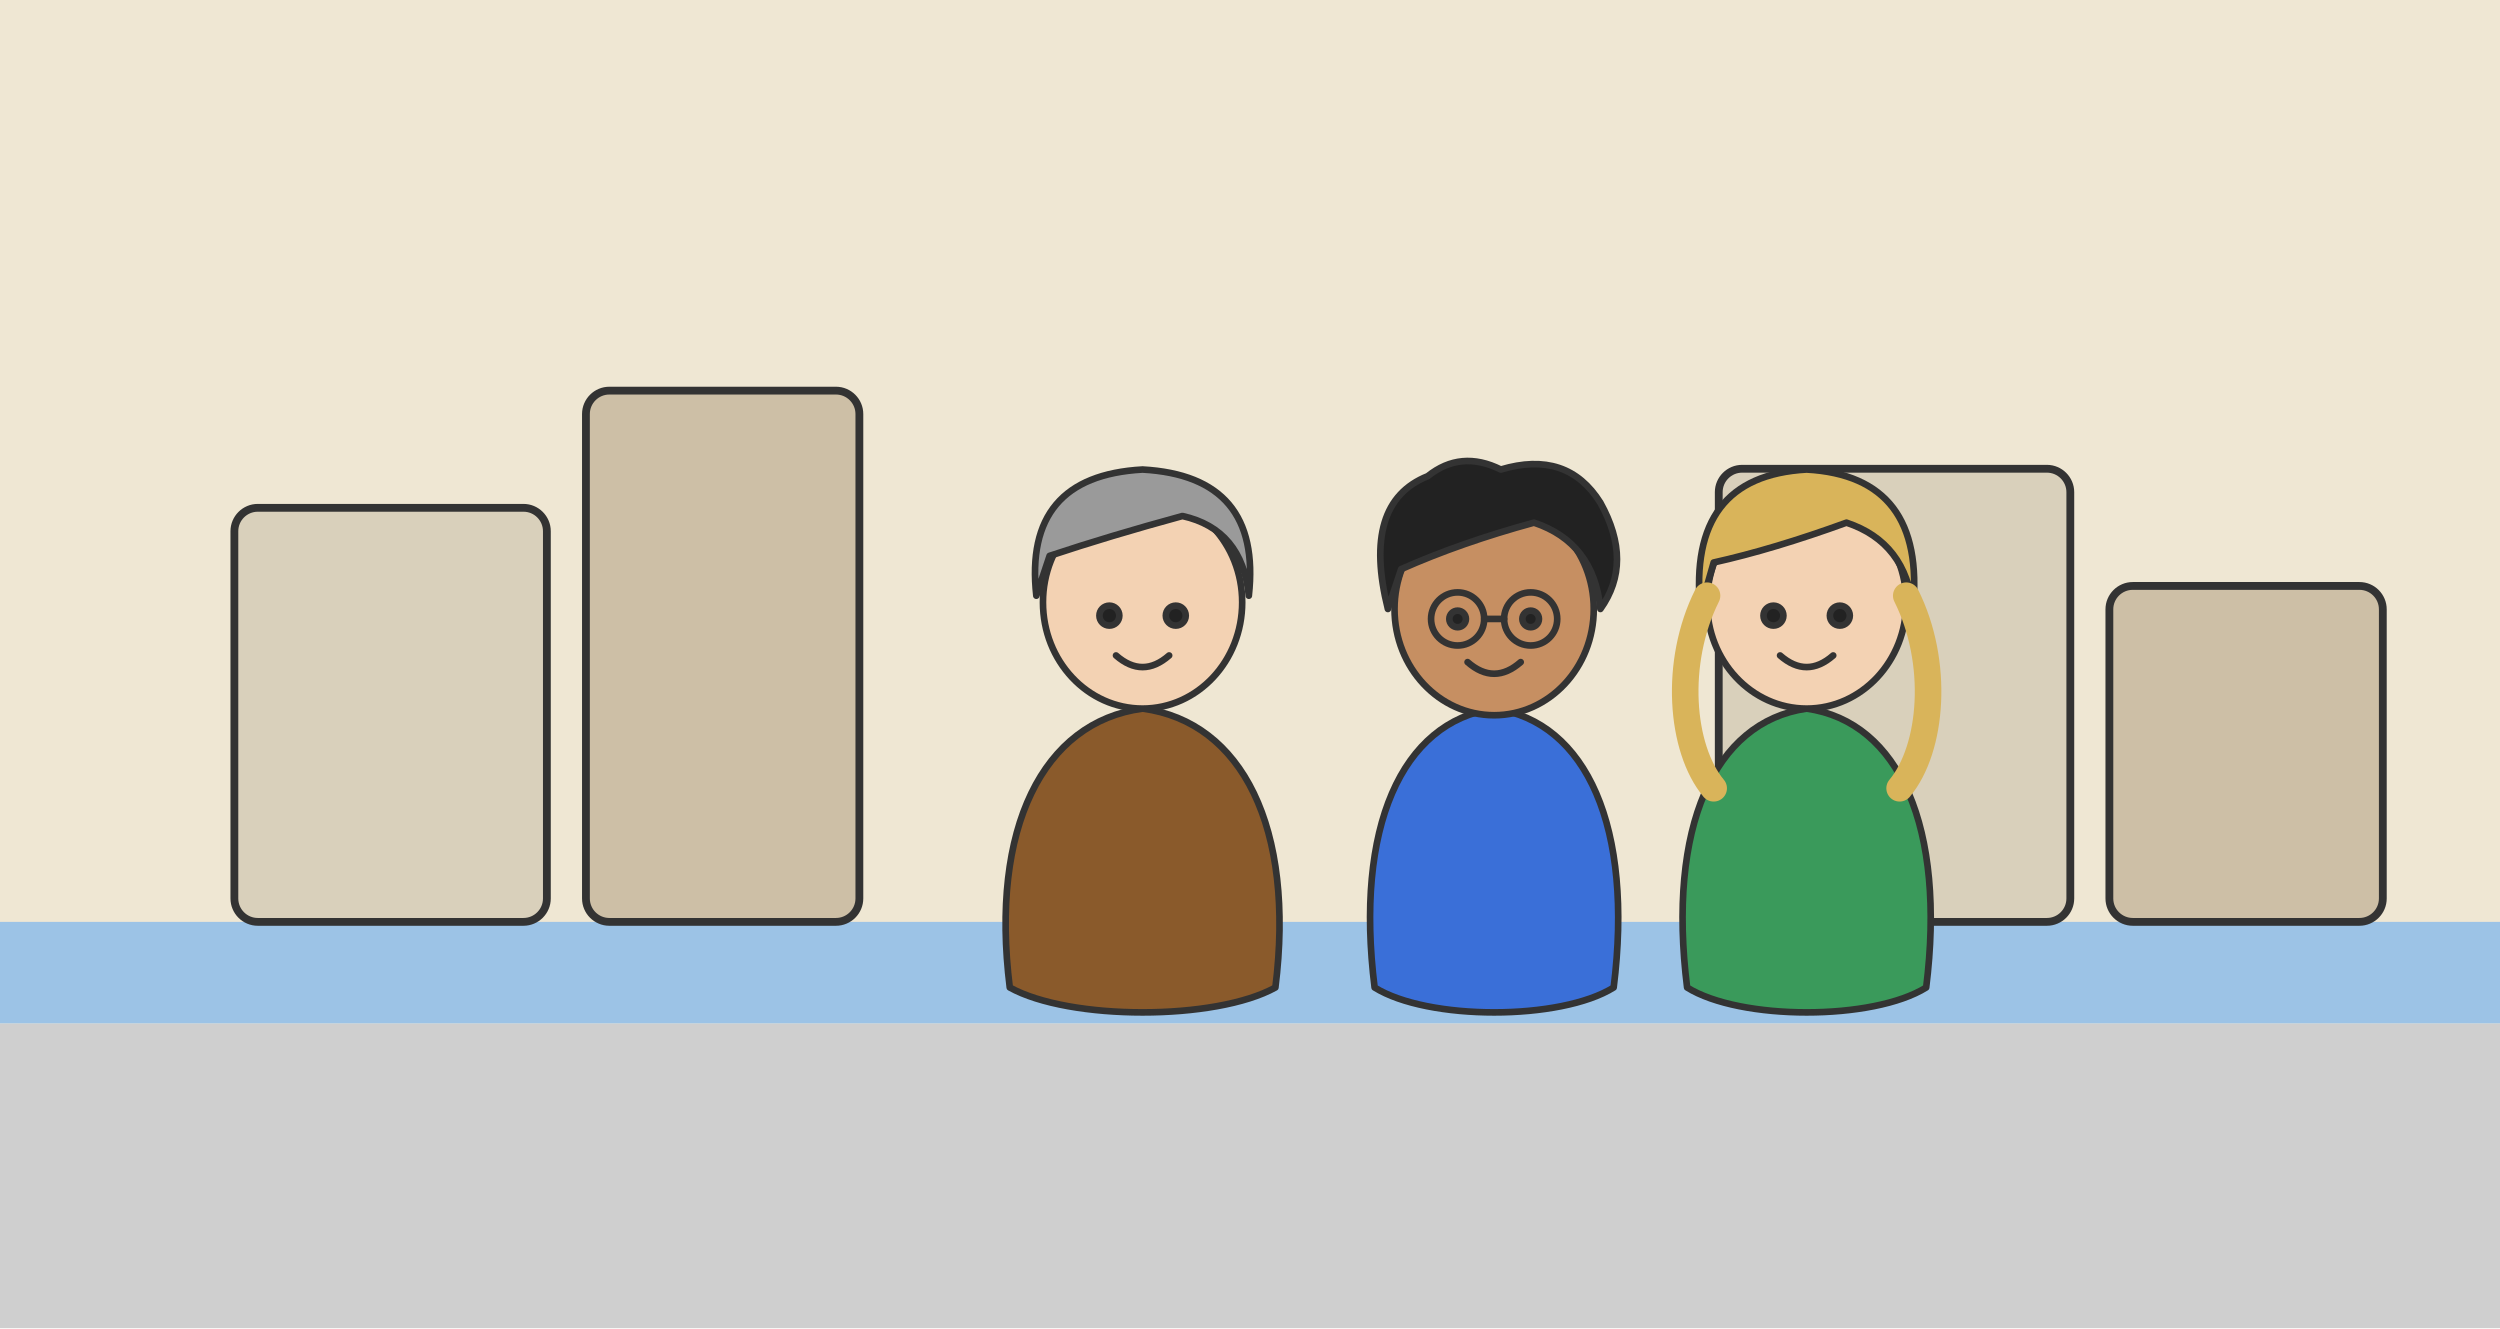
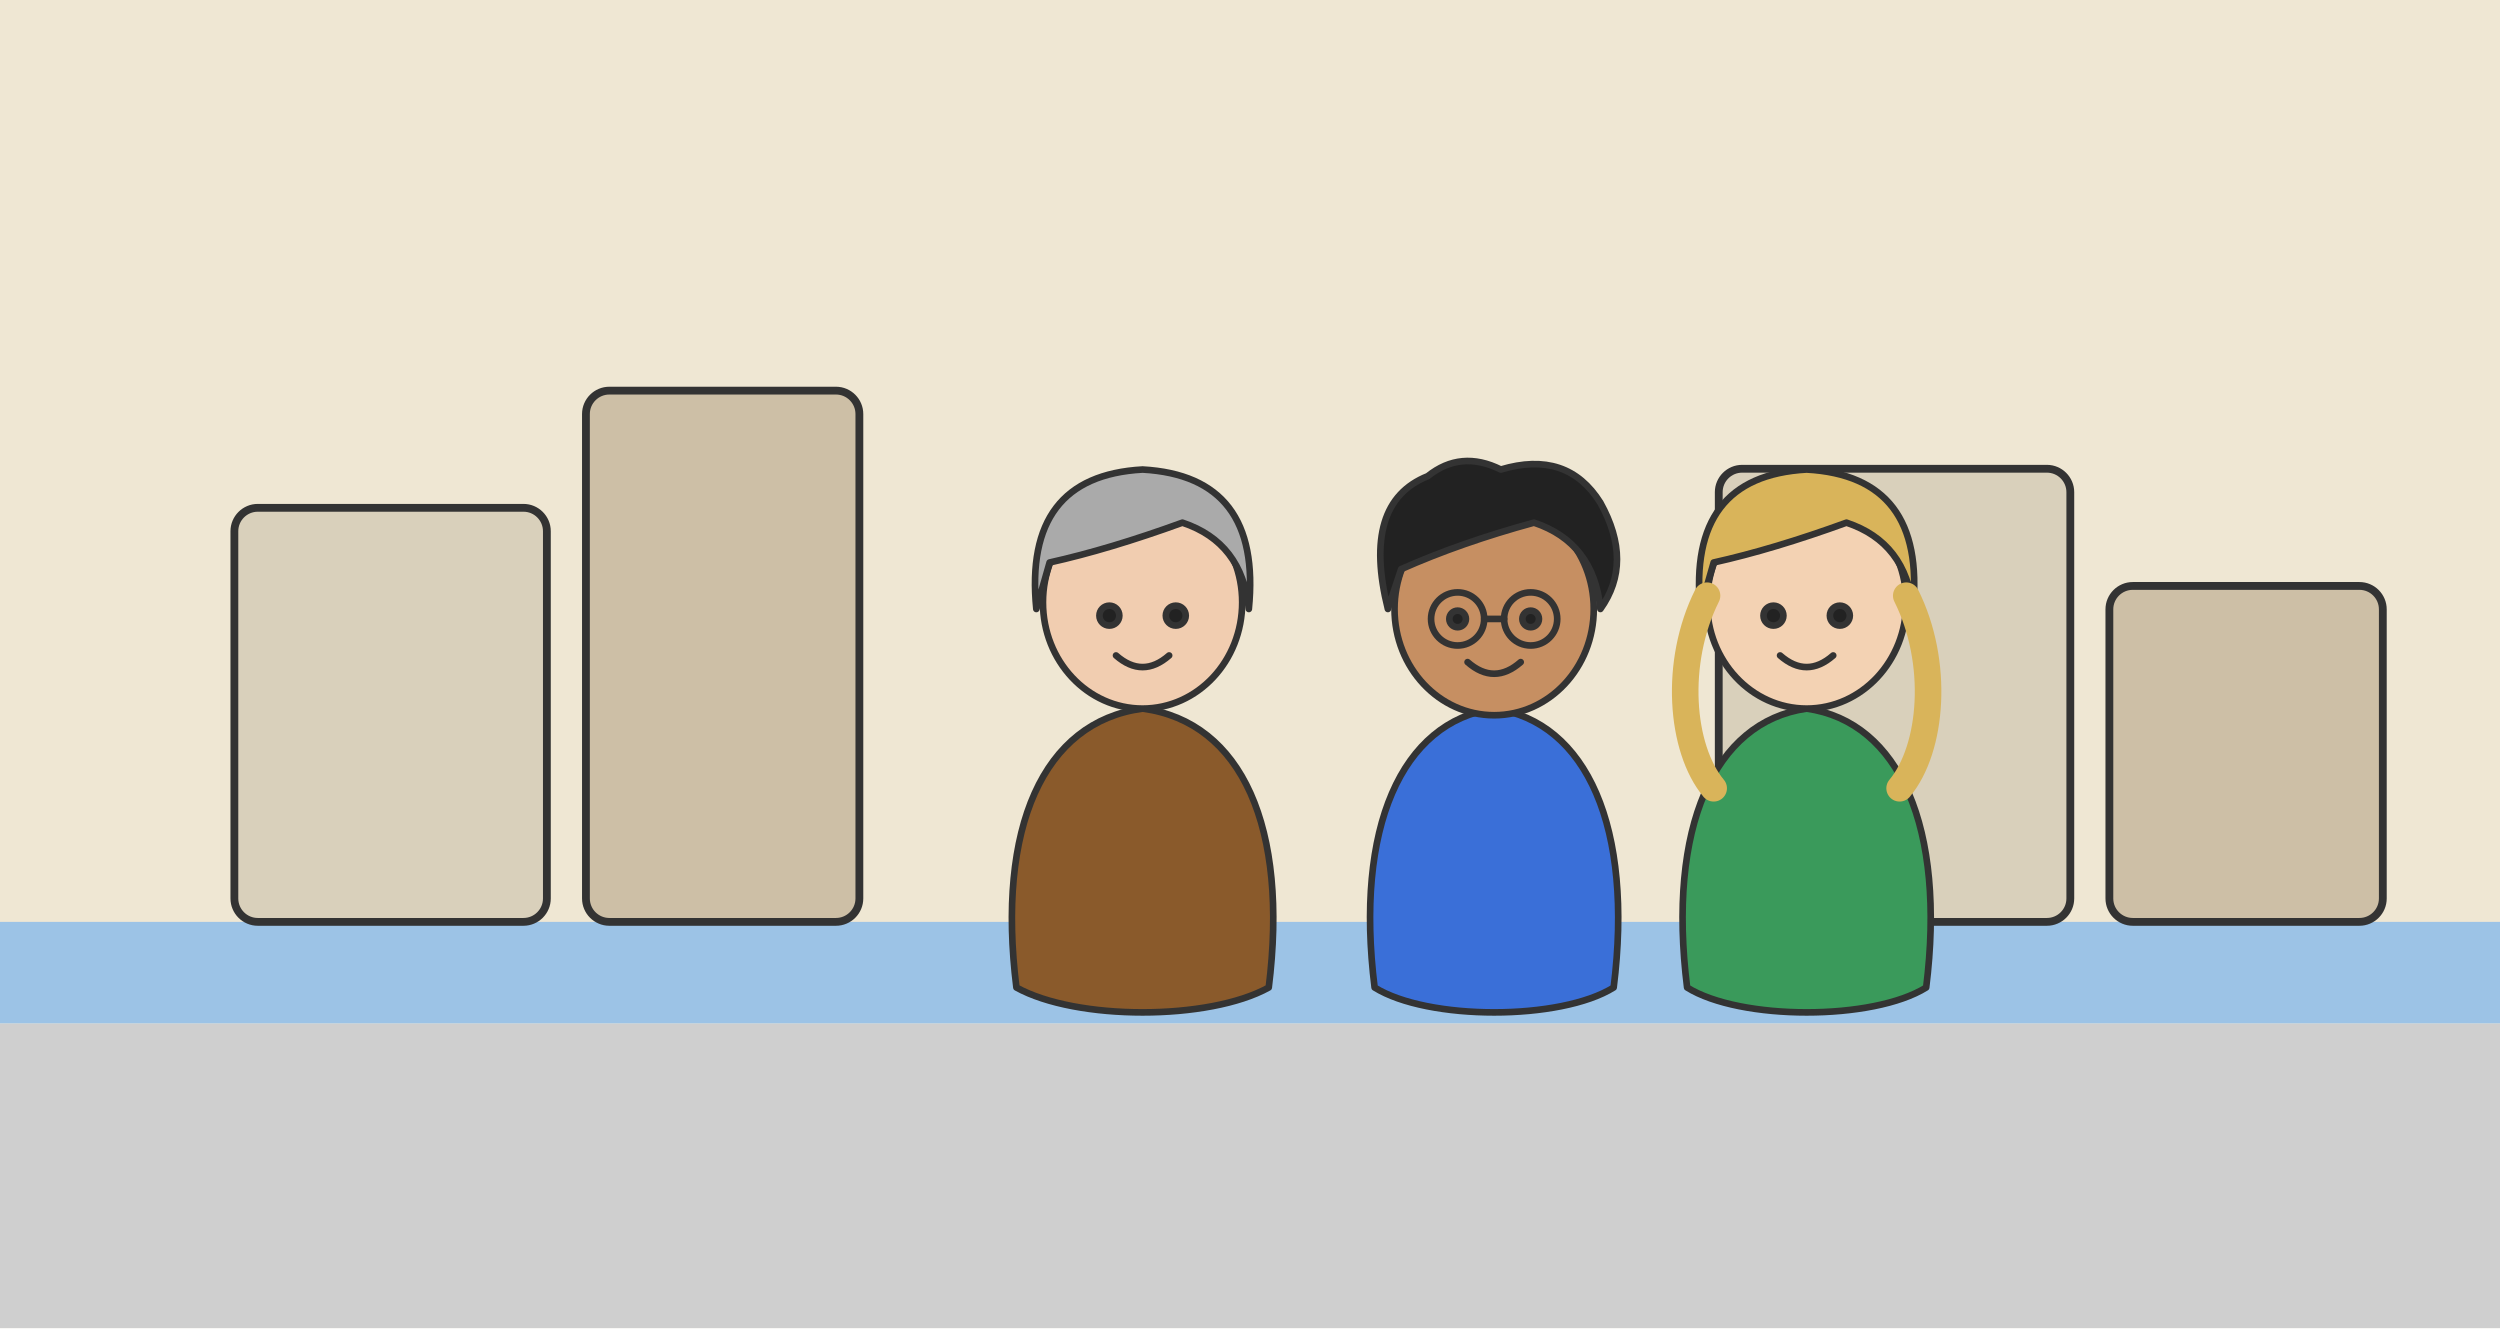
<svg xmlns="http://www.w3.org/2000/svg" viewBox="0 0 640 340" role="img">
  <defs>
    <g id="sophie" stroke="#333" stroke-width="2" stroke-linejoin="round" stroke-linecap="round">
      <path d="M14 168 C8 120 22 88 50 84 C78 88 92 120 86 168 C70 178 30 178 14 168 Z" fill="#3a9a5b" />
      <ellipse cx="50" cy="52" rx="30" ry="32" fill="#f3d2b3" />
      <path d="M18 54 Q14 14 50 12 Q86 14 82 54 Q80 34 62 28 Q40 36 22 40 Z" fill="#d9b45a" />
      <path d="M20 50 C10 70 12 96 22 108" fill="none" stroke="#d9b45a" stroke-width="8" />
      <path d="M80 50 C90 70 88 96 78 108" fill="none" stroke="#d9b45a" stroke-width="8" />
      <circle cx="40" cy="56" r="3" fill="#222" />
      <circle cx="60" cy="56" r="3" fill="#222" />
      <path d="M42 68 Q50 75 58 68" fill="none" />
    </g>
    <g id="ellie" stroke="#333" stroke-width="2" stroke-linejoin="round" stroke-linecap="round">
      <path d="M14 168 C8 120 22 88 50 84 C78 88 92 120 86 168 C70 178 30 178 14 168 Z" fill="#d33" />
      <ellipse cx="50" cy="52" rx="30" ry="32" fill="#f3d2b3" />
      <path d="M18 54 Q14 14 50 12 Q86 14 82 54 Q80 34 62 28 Q40 36 22 40 Z" fill="#b5501e" />
      <path d="M82 30 C104 34 108 70 92 90" fill="none" stroke="#b5501e" stroke-width="10" />
      <circle cx="40" cy="56" r="3" fill="#222" />
      <circle cx="60" cy="56" r="3" fill="#222" />
      <path d="M42 68 Q50 75 58 68" fill="none" />
    </g>
    <g id="peter" stroke="#333" stroke-width="2" stroke-linejoin="round" stroke-linecap="round">
      <path d="M14 168 C8 120 22 88 50 84 C78 88 92 120 86 168 C70 178 30 178 14 168 Z" fill="#e0b020" />
      <ellipse cx="50" cy="52" rx="30" ry="32" fill="#f3d2b3" />
      <path d="M18 54 Q14 14 50 12 Q86 14 82 54 Q80 34 62 28 Q40 36 22 40 Z" fill="#6b3f1e" />
      <circle cx="40" cy="56" r="3" fill="#222" />
      <circle cx="60" cy="56" r="3" fill="#222" />
      <path d="M40 66 Q50 78 60 66" fill="none" />
    </g>
    <g id="amir" stroke="#333" stroke-width="2" stroke-linejoin="round" stroke-linecap="round">
      <path d="M14 168 C8 120 22 88 50 84 C78 88 92 120 86 168 C70 178 30 178 14 168 Z" fill="#3a6fd8" />
      <ellipse cx="50" cy="54" rx="30" ry="32" fill="#c68f62" />
      <path d="M18 54 Q10 22 30 14 Q40 6 52 12 Q72 6 82 22 Q92 40 82 54 Q80 34 62 28 Q40 34 22 42 Z" fill="#222" />
      <circle cx="39" cy="57" r="8" fill="none" />
      <circle cx="61" cy="57" r="8" fill="none" />
      <path d="M47 57 L53 57" fill="none" />
      <circle cx="39" cy="57" r="2.5" fill="#222" />
      <circle cx="61" cy="57" r="2.5" fill="#222" />
      <path d="M42 70 Q50 77 58 70" fill="none" />
    </g>
    <g id="hill" stroke="#333" stroke-width="2" stroke-linejoin="round" stroke-linecap="round">
-       <path d="M10 168 C4 120 20 88 50 84 C80 88 96 120 90 168 C72 178 28 178 10 168 Z" fill="#8a5a2b" />
-       <ellipse cx="50" cy="52" rx="30" ry="32" fill="#f3d2b3" />
-       <path d="M18 50 Q14 14 50 12 Q86 14 82 50 Q80 30 62 26 Q40 32 22 38 Z" fill="#9a9a9a" />
+       <path d="M12 168 C6 120 20 88 50 84 C80 88 94 120 88 168 C70 178 30 178 12 168 Z" fill="#8a5a2b" />
+       <ellipse cx="50" cy="52" rx="30" ry="32" fill="#f1cdb0" />
+       <path d="M18 54 Q14 14 50 12 Q86 14 82 54 Q80 34 62 28 Q40 36 22 40 Z" fill="#aaa" />
      <circle cx="40" cy="56" r="3" fill="#222" />
      <circle cx="60" cy="56" r="3" fill="#222" />
      <path d="M42 68 Q50 75 58 68" fill="none" />
    </g>
    <g id="parker" stroke="#333" stroke-width="2" stroke-linejoin="round" stroke-linecap="round">
-       <path d="M12 168 C6 120 20 88 50 84 C80 88 94 120 88 168 C72 178 28 178 12 168 Z" fill="#8a4fb0" />
-       <ellipse cx="50" cy="52" rx="30" ry="32" fill="#f3d2b3" />
-       <path d="M18 54 Q14 14 50 12 Q86 14 82 54 Q80 34 62 28 Q40 36 22 40 Z" fill="#7a4a2a" />
-       <circle cx="50" cy="8" r="12" fill="#7a4a2a" />
+       <path d="M12 168 C6 120 20 88 50 84 C80 88 94 120 88 168 C70 178 30 178 12 168 Z" fill="#2a9d8f" />
+       <ellipse cx="50" cy="52" rx="30" ry="32" fill="#f1cdb0" />
+       <path d="M18 54 Q14 14 50 12 Q86 14 82 54 Q80 34 62 28 Q40 36 22 40 Z" fill="#b5501e" />
+       <circle cx="50" cy="8" r="13" fill="#b5501e" />
      <circle cx="40" cy="56" r="3" fill="#222" />
      <circle cx="60" cy="56" r="3" fill="#222" />
      <path d="M42 68 Q50 75 58 68" fill="none" />
    </g>
  </defs>
  <rect width="640" height="340" fill="#f4efe2" />
  <rect y="262" width="640" height="78" fill="#cfcfcf" />
  <rect width="640" height="262" fill="#efe7d3" />
  <rect y="236" width="640" height="26" fill="#9cc3e6" />
  <rect x="60" y="130" width="80" height="106" rx="6" fill="#d9d0bb" stroke="#333" stroke-width="2" />
  <rect x="150" y="100" width="70" height="136" rx="6" fill="#cdbfa6" stroke="#333" stroke-width="2" />
  <rect x="440" y="120" width="90" height="116" rx="6" fill="#d9d0bb" stroke="#333" stroke-width="2" />
  <rect x="540" y="150" width="70" height="86" rx="6" fill="#cdbfa6" stroke="#333" stroke-width="2" />
  <use href="#hill" transform="translate(250,110) scale(0.85)" />
  <use href="#amir" transform="translate(340,110) scale(0.85)" />
  <use href="#sophie" transform="translate(420,110) scale(0.85)" />
</svg>
